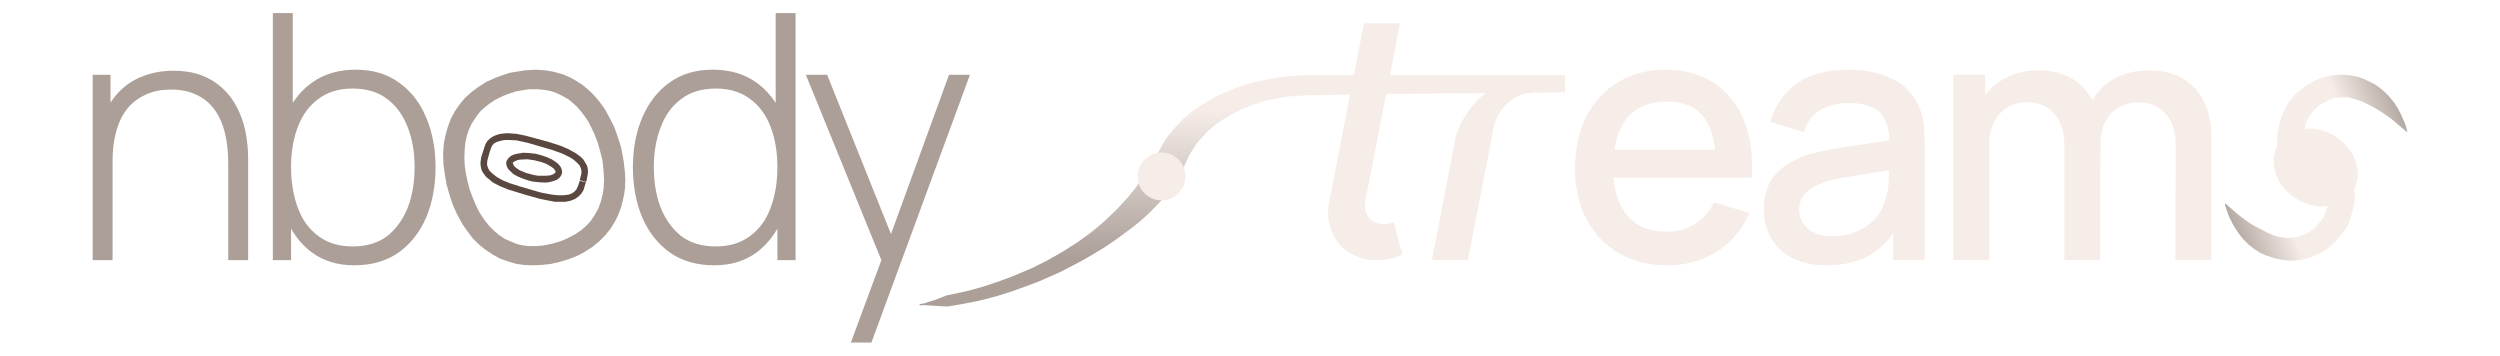
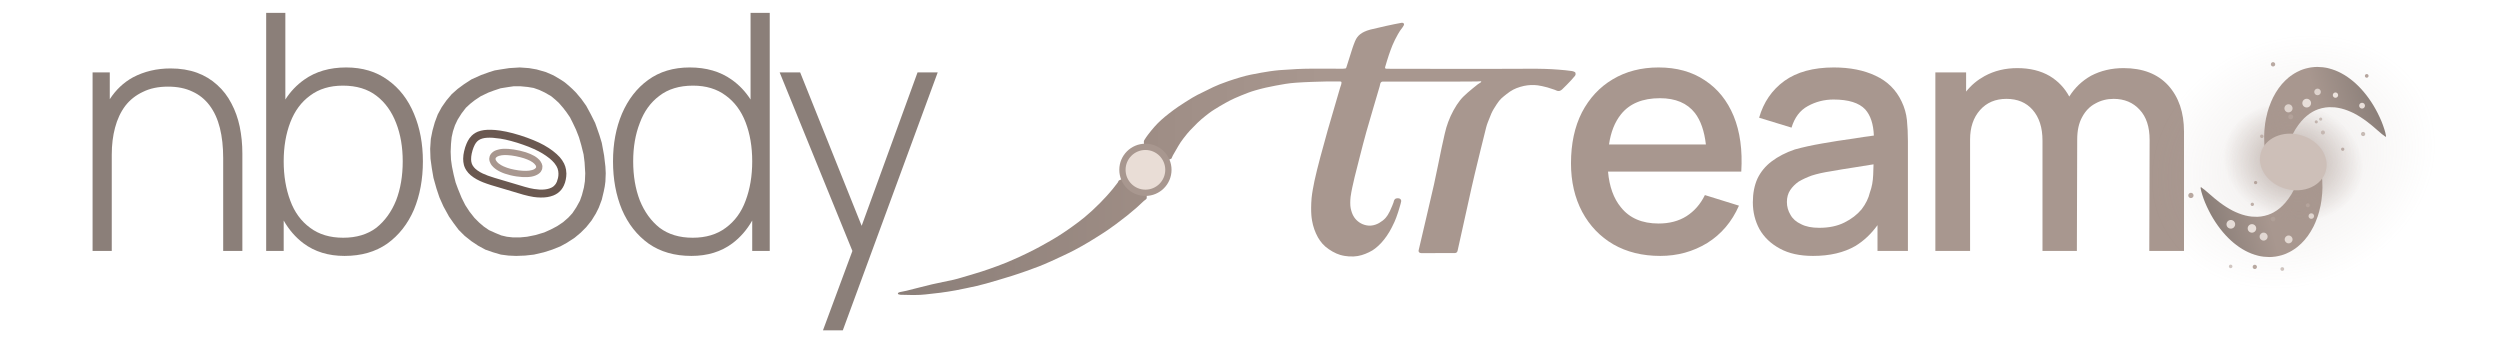
- <svg xmlns="http://www.w3.org/2000/svg" viewBox="0 0 7284 1037" width="728.4" height="103.7" role="img" aria-label="nbody_streams">
+ <svg xmlns="http://www.w3.org/2000/svg" viewBox="-10 -1 7561 1042" width="756.1" height="104.2" role="img" aria-label="nbody_streams">
  <defs>
-     <linearGradient id="ndg" gradientUnits="userSpaceOnUse" x1="200" y1="753" x2="200" y2="321">
-       <stop offset="0" stop-color="#ab9f98" />
-       <stop offset="0.5" stop-color="#d0c6c0" />
-       <stop offset="1" stop-color="#f6ede8" />
+     <linearGradient id="gs" gradientUnits="userSpaceOnUse" x1="2706" y1="0" x2="3990" y2="0">
+       <stop offset="0" stop-color="#8b7f79" />
+       <stop offset="0.55" stop-color="#9d8c84" />
+       <stop offset="1" stop-color="#a8978f" />
    </linearGradient>
-     <linearGradient id="ndgal" gradientUnits="userSpaceOnUse" x1="6483" y1="594" x2="7013" y2="383">
-       <stop offset="0" stop-color="#b6aba4" />
-       <stop offset="0.27" stop-color="#f6ede8" />
-       <stop offset="0.728" stop-color="#f6ede8" />
-       <stop offset="1" stop-color="#b6aba4" />
+     <linearGradient id="gg" gradientUnits="userSpaceOnUse" x1="6646" y1="566" x2="7206" y2="412">
+       <stop offset="0" stop-color="#8b7f79" />
+       <stop offset="0.3" stop-color="#a8978f" />
+       <stop offset="0.7" stop-color="#a8978f" />
+       <stop offset="1" stop-color="#8b7f79" />
    </linearGradient>
+     <radialGradient id="gd">
+       <stop offset="0" stop-color="#a8978f" stop-opacity="0.2" />
+       <stop offset="0.55" stop-color="#a8978f" stop-opacity="0.080" />
+       <stop offset="1" stop-color="#a8978f" stop-opacity="0" />
+     </radialGradient>
+     <radialGradient id="gh">
+       <stop offset="0" stop-color="#a8978f" stop-opacity="0.85" />
+       <stop offset="0.5" stop-color="#a8978f" stop-opacity="0.383" />
+       <stop offset="1" stop-color="#a8978f" stop-opacity="0" />
+     </radialGradient>
  </defs>
-   <path d="M 665,758 L 665,477 Q 665,426 655,386 Q 645,346 624,318 Q 603,290 572,276 Q 541,261 498,261 Q 454,261 422,277 Q 390,292 369,319 Q 348,347 338,385 Q 328,422 328,467 L 328,758 L 270,758 L 270,218 L 322,218 L 322,299 Q 350,256 392,233 Q 443,206 506,206 Q 550,206 586,219 Q 621,232 647,256 Q 673,279 690,312 Q 707,344 715,382 Q 723,421 723,463 L 723,758 Z" fill="#ab9f98" />
-   <path d="M 1032,773 Q 959,773 908,735 Q 872,708 848,666 L 848,758 L 795,758 L 795,38 L 853,38 L 853,300 Q 876,264 910,240 Q 962,203 1037,203 Q 1111,203 1163,241 Q 1215,278 1242,343 Q 1269,407 1269,487 Q 1269,568 1242,633 Q 1214,698 1161,736 Q 1108,773 1032,773 Z M 1028,718 Q 1088,718 1128,688 Q 1167,657 1188,605 Q 1208,553 1208,487 Q 1208,422 1188,371 Q 1168,319 1129,289 Q 1089,258 1027,258 Q 968,258 928,288 Q 888,317 868,369 Q 848,421 848,487 Q 848,553 868,606 Q 887,658 928,688 Q 968,718 1028,718 Z" fill="#ab9f98" />
-   <path d="M1803 408 1795 385 1790 371 1777 345 1763 319 1748 298 1732 279 1721 268 1710 258 1698 248 1686 240 1664 227 1641 217 1613 209 1590 205 1562 203 1530 205 1504 209 1486 212 1470 217 1445 226 1416 239 1393 254 1374 268 1356 284 1340 303 1326 323 1314 345 1305 369 1298 394 1293 419 1291 449 1292 479 1296 508 1301 537 1310 569 1319 596 1331 623 1348 654 1362 674 1377 694 1395 712 1415 728 1436 742 1458 754 1481 762 1505 769 1528 772 1551 773 1578 772 1605 769 1635 762 1660 754 1685 744 1705 733 1728 718 1746 703 1763 686 1779 666 1792 645 1801 627 1810 603 1816 578 1819 563 1821 548 1822 523 1821 503 1817 469 1810 431ZM1748 438 1755 466 1758 490 1760 523 1759 547 1756 566 1750 589 1744 606 1733 626 1721 644 1709 657 1693 671 1675 683 1656 693 1636 702 1609 710 1584 715 1563 717 1541 717 1523 715 1506 711 1489 704 1469 695 1453 684 1439 672 1425 658 1410 639 1397 619 1386 597 1375 570 1368 551 1362 527 1357 503 1354 482 1353 458 1354 434 1356 414 1360 396 1366 378 1374 361 1386 342 1399 325 1412 313 1426 302 1444 290 1467 279 1483 273 1504 266 1529 262 1543 260 1565 260 1586 262 1604 265 1621 271 1638 279 1657 290 1669 300 1680 310 1693 325 1703 338 1714 354 1723 372 1732 391 1741 414Z" fill="#ab9f98" fill-rule="evenodd" />
-   <path d="M1689 527 1684 542 1680 551 1674 558 1667 563 1657 567 1649 568 1641 569 1626 569 1608 567 1576 561 1514 543 1486 534 1466 526 1448 516 1434 505 1425 496 1422 489 1420 484 1419 478 1420 467 1427 442 1432 428 1435 423 1439 418 1449 413 1464 409 1472 408 1484 408 1505 409 1537 416 1609 437 1637 447 1660 458 1671 465 1680 473 1688 481 1692 489 1694 497 1694 505 1689 525 1708 530 1712 511 1713 502 1713 495 1712 489 1710 482 1703 470 1699 464 1692 457 1677 446 1655 434 1634 425 1597 413 1530 395 1505 390 1479 388 1466 389 1453 391 1442 395 1434 399 1427 404 1420 411 1415 419 1412 427 1402 458 1400 473 1400 479 1401 486 1403 495 1406 501 1410 507 1416 515 1427 524 1435 531 1448 538 1458 543 1480 552 1536 569 1572 579 1591 583 1617 588 1633 588 1647 588 1662 585 1675 580 1685 573 1694 564 1700 554 1707 531Z" fill="#5a4840" />
-   <path d="M1475 478 1477 486 1482 494 1488 500 1497 508 1510 515 1525 521 1540 526 1552 529 1571 531 1588 532 1599 531 1611 528 1622 524 1629 519 1634 513 1637 506 1637 505 1619 502 1637 505 1638 504 1637 495 1634 487 1627 478 1618 471 1607 464 1591 457 1576 452 1561 448 1543 446 1525 445 1512 447 1498 450 1489 454 1481 461 1476 469 1475 473ZM1617 496 1619 501 1617 504 1611 508 1603 511 1590 512 1579 512 1567 512 1556 510 1533 504 1514 496 1505 490 1499 485 1496 480 1494 475 1496 472 1502 469 1509 466 1517 465 1536 464 1557 467 1577 472 1593 478 1608 487 1613 491ZM1619 502Z" fill="#5a4840" fill-rule="evenodd" />
-   <path d="M 2081,773 Q 2005,773 1952,736 Q 1899,698 1871,633 Q 1844,568 1844,487 Q 1844,407 1871,343 Q 1899,278 1950,241 Q 2002,203 2076,203 Q 2151,203 2203,240 Q 2237,264 2260,300 L 2260,38 L 2318,38 L 2318,758 L 2265,758 L 2265,666 Q 2241,708 2205,735 Q 2154,773 2081,773 Z M 2085,718 Q 2145,718 2185,688 Q 2226,658 2245,606 Q 2265,553 2265,487 Q 2265,421 2245,369 Q 2225,317 2185,288 Q 2145,258 2086,258 Q 2024,258 1984,289 Q 1944,319 1925,371 Q 1905,422 1905,487 Q 1905,553 1925,605 Q 1946,657 1985,688 Q 2025,718 2085,718 Z" fill="#ab9f98" />
-   <path d="M 2479,998 L 2568,758 L 2348,218 L 2410,218 L 2596,682 L 2765,218 L 2826,218 L 2539,998 Z" fill="#ab9f98" />
-   <path d="M3873 587 3870 606 3870 629 3872 649 3878 670 3886 687 3896 703 3907 717 3923 731 3941 742 3961 750 3978 755 3992 757 4002 758 4021 758 4041 756 4064 750 4086 742 4061 647 4047 651 4040 653 4031 653 4018 652 4009 649 4004 647 3997 642 3992 638 3985 629 3982 623 3979 616 3977 603 3977 594 3978 586 4079 68 3974 68Z" fill="#f6ede8" />
-   <path d="M 4859,773 Q 4778,773 4717,738 Q 4657,703 4623,640 Q 4589,576 4589,493 Q 4589,404 4622,339 Q 4656,274 4715,239 Q 4775,203 4854,203 Q 4936,203 4994,242 Q 5052,280 5081,350 Q 5110,421 5104,518 L 4701,518 Q 4707,586 4740,626 Q 4779,675 4854,675 Q 4903,675 4938,653 Q 4974,630 4994,589 L 5097,621 Q 5065,694 5001,734 Q 4937,773 4859,773 Z M 4997,436 Q 4990,375 4964,341 Q 4929,296 4858,296 Q 4779,296 4740,345 Q 4712,380 4704,436 Z" fill="#f6ede8" />
-   <path d="M 5321,773 Q 5261,773 5221,751 Q 5180,729 5159,692 Q 5139,655 5139,611 Q 5139,570 5153,539 Q 5168,508 5196,487 Q 5225,465 5266,451 Q 5302,441 5348,433 Q 5393,425 5444,418 Q 5474,413 5505,409 Q 5503,357 5479,330 Q 5451,300 5383,300 Q 5341,300 5305,320 Q 5270,339 5256,385 L 5158,355 Q 5178,285 5234,244 Q 5291,203 5384,203 Q 5457,203 5510,228 Q 5564,253 5589,306 Q 5602,333 5605,362 Q 5608,392 5608,426 L 5608,758 L 5516,758 L 5516,680 Q 5487,720 5449,743 Q 5397,773 5321,773 Z M 5340,688 Q 5384,688 5416,672 Q 5448,656 5468,632 Q 5487,607 5493,581 Q 5502,557 5503,527 Q 5504,510 5504,496 Q 5474,501 5448,505 Q 5408,511 5375,517 Q 5342,522 5317,530 Q 5295,538 5278,548 Q 5262,559 5252,574 Q 5242,589 5242,610 Q 5242,631 5253,649 Q 5263,667 5285,677 Q 5306,688 5340,688 Z" fill="#f6ede8" />
-   <path d="M 6338,758 L 6339,422 Q 6339,363 6309,331 Q 6279,298 6230,298 Q 6200,298 6175,312 Q 6150,325 6135,353 Q 6120,380 6120,421 L 6119,758 L 6015,758 L 6015,424 Q 6015,365 5985,331 Q 5956,298 5906,298 Q 5856,298 5826,332 Q 5796,366 5796,421 L 5796,758 L 5691,758 L 5691,218 L 5784,218 L 5784,276 Q 5807,247 5840,229 Q 5884,205 5939,205 Q 5996,205 6037,229 Q 6075,252 6096,291 Q 6121,251 6162,228 Q 6206,205 6260,205 Q 6347,205 6395,257 Q 6443,310 6443,397 L 6443,758 Z" fill="#f6ede8" />
-   <path d="M2679 886 2680 890 2693 889 2739 892 2762 893 2767 892 2803 886 2839 879 2870 872 2910 861 2945 850 2984 836 3027 820 3052 809 3086 794 3127 773 3155 758 3188 739 3219 720 3250 699 3299 663 3325 642 3349 620 3383 585 3405 560 3420 540 3426 532 3443 501 3464 454 3478 431 3487 418 3497 406 3508 394 3519 382 3544 361 3561 350 3575 341 3589 333 3615 320 3651 305 3683 295 3700 291 3725 286 3755 281 3798 278 4023 274 4560 269 4560 219 3810 219 3787 220 3764 221 3735 224 3693 231 3651 240 3605 255 3560 273 3534 286 3517 296 3500 306 3484 317 3468 329 3445 349 3424 371 3404 395 3390 416 3364 464 3335 509 3312 543 3288 573 3253 611 3215 647 3195 664 3175 680 3139 706 3095 734 3053 758 3005 782 2948 806 2907 821 2865 835 2818 848 2757 861 2727 873 2701 881 2693 884Z" fill="url(#ndg)" />
-   <path d="M4172 758 4277 758 4345 408 4350 376 4356 356 4364 338 4374 321 4387 306 4398 296 4413 285 4423 280 4432 276 4449 272 4464 271 4474 219 4459 220 4443 221 4428 224 4416 227 4389 236 4373 243 4359 251 4348 257 4330 270 4314 283 4305 292 4293 305 4283 318 4273 331 4264 346 4256 360 4250 375 4244 391 4240 406Z" fill="#f6ede8" />
-   <path d="M6484 593 6482 594 6485 605 6494 630 6506 654 6521 678 6535 696 6552 713 6566 724 6586 737 6602 744 6626 752 6638 755 6650 757 6669 759 6688 759 6714 755 6732 750 6756 740 6778 727 6793 715 6802 707 6819 688 6834 667 6841 655 6846 642 6850 630 6856 608 6859 596 6860 582 6861 567 6860 560 6858 544 6855 536 6848 521 6839 507 6828 495 6817 486 6802 476 6724 428 6719 424 6714 418 6712 413 6711 406 6712 389 6718 363 6721 352 6726 343 6733 333 6743 320 6755 309 6769 300 6783 293 6794 288 6809 285 6821 284 6842 284 6858 288 6883 296 6911 310 6940 327 6964 344 6980 357 7012 384 7014 383 7008 362 6995 332 6987 317 6975 298 6960 280 6948 268 6935 257 6920 246 6904 238 6887 230 6870 224 6852 220 6833 218 6814 218 6795 219 6776 223 6757 229 6740 237 6718 250 6707 258 6698 266 6689 274 6676 289 6668 299 6661 310 6655 322 6649 334 6641 363 6636 388 6635 410 6636 425 6638 433 6643 448 6651 463 6662 476 6673 486 6684 494 6720 518 6768 547 6776 553 6781 559 6784 564 6785 571 6785 580 6783 592 6779 610 6775 621 6771 631 6765 640 6752 656 6740 668 6727 677 6713 684 6698 689 6682 692 6666 693 6650 692 6629 687 6613 681 6593 671 6568 658 6552 648 6531 633 6515 620Z" fill="url(#ndgal)" />
-   <path d="M6856.1 555.2A128.1 107.2 -148.3 1 0 6638.1 420.6A128.1 107.2 -148.3 1 0 6856.1 555.2Z" fill="#f6ede8" />
-   <path d="M3314.6 514.1A69.7 69.7 0 1 0 3454 514.1A69.7 69.7 0 1 0 3314.6 514.1Z" fill="#f6ede8" />
+   <path d="M 665,758 L 665,477 Q 665,426 655,386 Q 645,346 624,318 Q 603,290 572,276 Q 541,261 498,261 Q 454,261 422,277 Q 390,292 369,319 Q 348,347 338,385 Q 328,422 328,467 L 328,758 L 270,758 L 270,218 L 322,218 L 322,299 Q 350,256 392,233 Q 443,206 506,206 Q 550,206 586,219 Q 621,232 647,256 Q 673,279 690,312 Q 707,344 715,382 Q 723,421 723,463 L 723,758 Z" fill="#8b7f79" />
+   <path d="M 1032,773 Q 959,773 908,735 Q 872,708 848,666 L 848,758 L 795,758 L 795,38 L 853,38 L 853,300 Q 876,264 910,240 Q 962,203 1037,203 Q 1111,203 1163,241 Q 1215,278 1242,343 Q 1269,407 1269,487 Q 1269,568 1242,633 Q 1214,698 1161,736 Q 1108,773 1032,773 Z M 1028,718 Q 1088,718 1128,688 Q 1167,657 1188,605 Q 1208,553 1208,487 Q 1208,422 1188,371 Q 1168,319 1129,289 Q 1089,258 1027,258 Q 968,258 928,288 Q 888,317 868,369 Q 848,421 848,487 Q 848,553 868,606 Q 887,658 928,688 Q 968,718 1028,718 Z" fill="#8b7f79" />
+   <path d="M1803 408 1795 385 1790 371 1777 345 1763 319 1748 298 1732 279 1721 268 1710 258 1698 248 1686 240 1664 227 1641 217 1613 209 1590 205 1562 203 1530 205 1504 209 1486 212 1470 217 1445 226 1416 239 1393 254 1374 268 1356 284 1340 303 1326 323 1314 345 1305 369 1298 394 1293 419 1291 449 1292 479 1296 508 1301 537 1310 569 1319 596 1331 623 1348 654 1362 674 1377 694 1395 712 1415 728 1436 742 1458 754 1481 762 1505 769 1528 772 1551 773 1578 772 1605 769 1635 762 1660 754 1685 744 1705 733 1728 718 1746 703 1763 686 1779 666 1792 645 1801 627 1810 603 1816 578 1819 563 1821 548 1822 523 1821 503 1817 469 1810 431ZM1748 438 1755 466 1758 490 1760 523 1759 547 1756 566 1750 589 1744 606 1733 626 1721 644 1709 657 1693 671 1675 683 1656 693 1636 702 1609 710 1584 715 1563 717 1541 717 1523 715 1506 711 1489 704 1469 695 1453 684 1439 672 1425 658 1410 639 1397 619 1386 597 1375 570 1368 551 1362 527 1357 503 1354 482 1353 458 1354 434 1356 414 1360 396 1366 378 1374 361 1386 342 1399 325 1412 313 1426 302 1444 290 1467 279 1483 273 1504 266 1529 262 1543 260 1565 260 1586 262 1604 265 1621 271 1638 279 1657 290 1669 300 1680 310 1693 325 1703 338 1714 354 1723 372 1732 391 1741 414Z" fill="#8b7f79" fill-rule="evenodd" />
+   <path d="M1390.8 479C1390.8 482.2 1390.9 485.4 1391.3 488.5C1391.7 491.8 1392.2 495 1393.1 498.2C1394 501.5 1395.3 504.6 1396.7 507.7C1397.7 510 1399 512.1 1400.4 514.2C1402.2 516.9 1404.2 519.5 1406.4 522C1408.5 524.4 1410.8 526.6 1413.2 528.7C1416.1 531.2 1419.2 533.5 1422.3 535.6C1425.4 537.7 1428.6 539.6 1431.8 541.4C1435 543.2 1438.2 544.8 1441.5 546.3C1444.7 547.8 1448 549.3 1451.3 550.5C1459.1 553.4 1466.9 556.3 1474.8 558.7C1507.4 568.7 1540.2 578.4 1573 587.9C1578.3 589.5 1583.8 590.7 1589.2 591.9C1594 593 1598.9 593.9 1603.8 594.7C1607.3 595.3 1610.9 595.6 1614.5 595.9C1618.1 596.2 1621.7 596.4 1625.3 596.4C1629 596.4 1632.7 596.3 1636.4 596.1C1639.4 595.9 1642.4 595.6 1645.3 595.1C1648.3 594.6 1651.3 594 1654.3 593.2C1657.3 592.4 1660.4 591.4 1663.3 590.3C1665.6 589.4 1667.8 588.4 1670 587.2C1672.2 586 1674.4 584.8 1676.4 583.3C1678.5 581.8 1680.4 580.1 1682.3 578.4C1684.1 576.7 1685.9 574.9 1687.5 572.9C1689.1 570.9 1690.5 568.8 1691.8 566.7C1693.1 564.6 1694.3 562.4 1695.3 560.2C1696.6 557.3 1697.8 554.3 1698.8 551.3C1699.8 548.4 1700.5 545.3 1701.1 542.3C1701.7 539.3 1702.2 536.3 1702.5 533.2C1702.8 530.1 1703.1 527 1703 523.9C1702.9 519.9 1702.5 515.9 1701.9 512C1701.4 508.8 1700.6 505.7 1699.6 502.6C1698.6 499.5 1697.4 496.5 1696 493.6C1694.2 490.1 1692.2 486.7 1690 483.4C1687.9 480.3 1685.5 477.2 1683 474.4C1680.1 471.1 1676.9 468 1673.6 465C1669.9 461.6 1666 458.4 1662 455.4C1658 452.4 1654 449.5 1649.8 446.8C1645.1 443.7 1640.3 440.8 1635.4 438.1C1630.5 435.4 1625.5 432.8 1620.5 430.4C1614.9 427.7 1609.2 425.3 1603.4 422.9C1597.1 420.3 1590.7 417.8 1584.3 415.5C1577.3 413 1570.2 410.5 1563 408.3C1555.8 406 1548.6 403.9 1541.3 402C1534.6 400.2 1527.9 398.6 1521.2 397.2C1515.1 395.9 1508.9 394.8 1502.7 393.9C1497.9 393.2 1493 392.6 1488.1 392.2C1483.9 391.8 1479.6 391.6 1475.4 391.5C1471.8 391.4 1468.2 391.3 1464.6 391.5C1460.9 391.7 1457.2 392 1453.5 392.5C1450.4 392.9 1447.3 393.5 1444.3 394.3C1441.2 395.1 1438.1 396 1435.1 397.2C1432.8 398.1 1430.6 399.3 1428.4 400.5C1426.2 401.8 1424 403.2 1422 404.7C1420 406.2 1418 407.9 1416.2 409.7C1413.9 412.1 1411.7 414.6 1409.8 417.3C1407.9 419.9 1406.3 422.6 1404.8 425.4C1403.3 428.1 1402.1 430.9 1400.9 433.7C1399.5 437.1 1398.1 440.6 1397 444.1C1395.7 448.2 1394.6 452.5 1393.6 456.7C1392.8 460.3 1392.1 463.9 1391.6 467.6C1391.1 471.4 1390.9 475.2 1390.8 479Z M1414.8 481C1414.8 483.1 1415 485.2 1415.3 487.3C1415.6 489.3 1416.1 491.3 1416.7 493.2C1417.3 495.1 1418 496.9 1419 498.6C1420.2 500.8 1421.7 502.8 1423.3 504.8C1424.6 506.5 1426.1 508 1427.7 509.4C1429.8 511.3 1432 513.1 1434.3 514.7C1436.7 516.4 1439.2 518 1441.8 519.5C1444.4 521 1447.1 522.4 1449.9 523.7C1455 526 1460.2 528.3 1465.5 530.2C1472.2 532.7 1478.9 534.8 1485.7 536.9C1516.3 546.2 1546.9 555.2 1577.6 564.2C1582.5 565.6 1587.5 567 1592.5 568.1C1596.8 569.1 1601.1 570 1605.5 570.6C1611 571.4 1616.5 572 1622 572.4C1625 572.6 1628 572.5 1631 572.4C1633.4 572.3 1635.7 572.2 1638.1 571.9C1640.4 571.6 1642.7 571.3 1644.9 570.8C1647.1 570.3 1649.3 569.8 1651.4 569.1C1653.4 568.4 1655.4 567.6 1657.3 566.7C1658.7 566.1 1660 565.3 1661.3 564.5C1662.5 563.7 1663.7 562.9 1664.8 561.9C1666.2 560.6 1667.6 559.2 1668.8 557.7C1669.8 556.6 1670.6 555.4 1671.4 554.1C1672.4 552.3 1673.5 550.5 1674.2 548.6C1675.6 545 1676.7 541.3 1677.6 537.5C1678.2 535.3 1678.5 533.1 1678.7 530.8C1678.9 528.6 1679.1 526.3 1679 524.1C1678.9 521.4 1678.8 518.7 1678.3 516.1C1677.9 513.5 1677.2 511 1676.3 508.5C1675.4 506 1674.2 503.6 1672.9 501.3C1671.2 498.4 1669.3 495.6 1667.2 493C1665 490.2 1662.6 487.7 1660.1 485.2C1657.5 482.6 1654.7 480.2 1651.9 477.9C1648.5 475.2 1645 472.6 1641.4 470.1C1637.8 467.6 1634.1 465.2 1630.3 462.9C1626.5 460.6 1622.6 458.4 1618.7 456.4C1614.2 454 1609.6 451.8 1604.9 449.7C1599.6 447.3 1594.3 445 1588.9 442.9C1583.4 440.7 1577.9 438.7 1572.4 436.8C1566.3 434.6 1560.1 432.5 1553.9 430.6C1547.7 428.7 1541.4 426.9 1535.1 425.2C1529.5 423.7 1523.9 422.3 1518.2 421.1C1513.2 420 1508.2 419 1503.1 418.3C1495.6 417.2 1488 416.4 1480.4 415.7C1477.3 415.4 1474.2 415.4 1471.1 415.4C1468.1 415.4 1465 415.5 1462 415.7C1459.7 415.9 1457.4 416.1 1455.1 416.5C1452.9 416.9 1450.7 417.4 1448.6 418C1446.6 418.6 1444.7 419.2 1442.8 420.1C1441 420.9 1439.3 421.9 1437.7 423C1436.1 424.1 1434.6 425.3 1433.2 426.7C1431.8 428.1 1430.5 429.7 1429.3 431.3C1428 433 1426.9 434.9 1425.9 436.8C1424.6 439.4 1423.4 442 1422.3 444.7C1421.2 447.5 1420.2 450.3 1419.3 453.2C1418.3 456.7 1417.4 460.2 1416.6 463.7C1416 466.6 1415.5 469.5 1415.2 472.5C1414.9 475.3 1414.8 478.2 1414.8 481Z" fill="#6a5850" fill-rule="evenodd" />
+   <path d="M1469.7 478.3C1469.6 479.4 1469.7 480.4 1469.8 481.5C1470.1 483.5 1470.3 485.6 1471 487.5C1471.9 490.1 1473.1 492.7 1474.4 495.1C1475.2 496.6 1476.3 498.1 1477.4 499.4C1479 501.3 1480.6 503.2 1482.4 504.8C1485.3 507.4 1488.3 509.9 1491.5 512C1495.2 514.5 1499.2 516.7 1503.2 518.6C1507.7 520.8 1512.4 522.7 1517.2 524.3C1522.6 526.1 1528.1 527.7 1533.6 529C1539.7 530.5 1545.9 531.7 1552.1 532.6C1557.7 533.5 1563.3 534 1568.9 534.4C1573.9 534.7 1578.9 534.8 1583.9 534.6C1588.4 534.4 1592.8 534.1 1597.2 533.3C1601 532.6 1604.8 531.6 1608.5 530.2C1611.7 529 1614.7 527.4 1617.6 525.7C1619.2 524.8 1620.6 523.6 1622 522.3C1623.5 520.9 1624.9 519.5 1626 517.8C1627.2 516 1628.1 514.1 1629 512.1C1629.4 511.1 1629.7 510 1629.9 508.9C1630.2 506.7 1630.5 504.5 1630.5 502.3C1630.5 501.2 1630.4 500.1 1630.1 499.1C1629.6 497.2 1629.1 495.2 1628.3 493.4C1627.2 490.9 1625.7 488.5 1624.2 486.2C1623.3 484.8 1622.2 483.5 1621 482.3C1619.3 480.5 1617.5 478.8 1615.6 477.3C1612.6 474.9 1609.5 472.6 1606.2 470.7C1602.4 468.5 1598.4 466.6 1594.3 464.8C1589.7 462.8 1585.1 461 1580.3 459.5C1574.3 457.6 1568.2 456 1562.1 454.6C1556 453.2 1549.8 452 1543.6 451.1C1538 450.2 1532.4 449.6 1526.8 449.2C1522.5 448.9 1518.1 448.8 1513.8 449C1510.1 449.1 1506.3 449.4 1502.6 450.1C1498.7 450.8 1495 452 1491.2 453.1C1489.6 453.6 1488 454.3 1486.5 455C1484.9 455.8 1483.3 456.6 1481.9 457.7C1479.6 459.5 1477.4 461.4 1475.5 463.6C1474.1 465.2 1473.1 467.1 1472.1 468.9C1471.6 469.8 1471.2 470.9 1470.9 471.9C1470.4 474 1469.9 476.1 1469.7 478.3Z M1488.7 479.2C1488.7 480.1 1488.9 481.1 1489.1 482C1489.3 482.7 1489.6 483.5 1490 484.1C1491 485.7 1492 487.4 1493.3 488.8C1494.7 490.4 1496.2 491.9 1497.9 493.2C1500.2 495 1502.5 496.6 1505 498.1C1507.6 499.6 1510.3 501 1513 502.2C1516.4 503.7 1519.9 505.1 1523.4 506.3C1527 507.5 1530.6 508.6 1534.3 509.6C1538 510.6 1541.7 511.4 1545.5 512.1C1549.9 512.9 1554.3 513.7 1558.7 514.3C1562.5 514.8 1566.3 515.2 1570.1 515.4C1573.8 515.6 1577.6 515.8 1581.3 515.7C1584.3 515.7 1587.4 515.5 1590.4 515.1C1593.2 514.7 1596.1 514.2 1598.8 513.4C1601.3 512.7 1603.8 511.9 1606 510.6C1607.7 509.7 1609 508.2 1610.4 506.9C1610.8 506.5 1611 506 1611.2 505.5C1611.4 504.8 1611.6 504.1 1611.5 503.4C1611.4 502.5 1611.1 501.6 1610.8 500.7C1610.5 499.9 1610.1 499.2 1609.6 498.5C1608.5 497 1607.3 495.4 1605.9 494.1C1604.4 492.6 1602.7 491.2 1600.9 489.9C1598.5 488.2 1596 486.7 1593.4 485.3C1590.7 483.9 1587.9 482.6 1585.1 481.5C1581.6 480.1 1578.1 478.8 1574.5 477.6C1570.9 476.4 1567.2 475.4 1563.5 474.5C1559.1 473.4 1554.7 472.4 1550.3 471.5C1545.9 470.6 1541.5 469.9 1537 469.3C1533.2 468.8 1529.4 468.5 1525.6 468.2C1522.5 468 1519.5 467.8 1516.4 467.9C1513.4 468 1510.4 468.2 1507.4 468.6C1504.6 469 1501.9 469.6 1499.2 470.4C1497.3 471 1495.5 471.7 1493.8 472.7C1492.5 473.5 1491.3 474.5 1490.2 475.6C1489.8 476 1489.5 476.5 1489.3 477C1489 477.7 1488.7 478.4 1488.7 479.2Z" fill="#a8978f" fill-rule="evenodd" />
+   <path d="M 2081,773 Q 2005,773 1952,736 Q 1899,698 1871,633 Q 1844,568 1844,487 Q 1844,407 1871,343 Q 1899,278 1950,241 Q 2002,203 2076,203 Q 2151,203 2203,240 Q 2237,264 2260,300 L 2260,38 L 2318,38 L 2318,758 L 2265,758 L 2265,666 Q 2241,708 2205,735 Q 2154,773 2081,773 Z M 2085,718 Q 2145,718 2185,688 Q 2226,658 2245,606 Q 2265,553 2265,487 Q 2265,421 2245,369 Q 2225,317 2185,288 Q 2145,258 2086,258 Q 2024,258 1984,289 Q 1944,319 1925,371 Q 1905,422 1905,487 Q 1905,553 1925,605 Q 1946,657 1985,688 Q 2025,718 2085,718 Z" fill="#8b7f79" />
+   <path d="M 2479,998 L 2568,758 L 2348,218 L 2410,218 L 2596,682 L 2765,218 L 2826,218 L 2539,998 Z" fill="#8b7f79" />
+   <path d="M2705.6 887.1C2705.7 887.5 2705.7 887.9 2706 888.1C2706.6 888.7 2707.4 889.3 2708.2 889.5C2710.1 890.1 2712 890.4 2714 890.5C2727 891 2740 891.2 2753 891.3C2759.5 891.3 2766 891.1 2772.5 890.8C2778 890.5 2783.4 890.1 2788.9 889.5C2803.8 887.9 2818.7 886.2 2833.6 884.4C2841.5 883.4 2849.4 882.2 2857.3 881C2865.2 879.8 2873.1 878.5 2880.9 877C2901.9 872.8 2922.8 868.6 2943.7 863.9C2953.4 861.7 2963 859.2 2972.6 856.5C2998.5 849.1 3024.3 841.5 3050 833.5C3064.8 828.9 3079.4 823.8 3094 818.7C3106.7 814.3 3119.3 809.7 3131.8 804.8C3143.8 800.1 3155.7 794.9 3167.5 789.7C3179.7 784.3 3191.8 778.6 3203.9 772.9C3216 767.1 3228.2 761.5 3240 755.2C3254.5 747.5 3268.7 739.5 3282.8 731.1C3296.9 722.7 3310.7 713.8 3324.6 705C3330.1 701.5 3335.5 698 3340.8 694.3C3348.9 688.7 3357 682.9 3365 677C3376.2 668.7 3387.4 660.2 3398.3 651.5C3408 643.7 3417.6 635.7 3427 627.5C3434.8 620.6 3442.1 613.2 3449.9 606.3C3451.4 605 3453.3 604.2 3454.7 602.8C3456.1 601.4 3458.1 600 3458.2 598C3458.7 581.4 3456.5 548.1 3456.5 548.1C3456.5 548.1 3452.9 548.2 3451.1 548C3449.1 547.8 3447.1 547.5 3445.1 547C3443.2 546.5 3441.3 545.8 3439.5 545C3437.9 544.3 3436.3 543.4 3434.8 542.4C3433.1 541.3 3431.5 540.1 3430 538.7C3428.6 537.5 3427.4 536.1 3426.3 534.6C3425.2 533.2 3424.2 531.7 3423.3 530.1C3422.3 528.4 3420.8 524.8 3420.8 524.8C3420.8 524.8 3421.1 525.5 3421.1 525.5C3421.1 525.5 3389.6 537 3374.6 544.5C3372.4 545.6 3372.2 548.9 3370.7 550.9C3365.7 557.7 3360.6 564.3 3355.2 570.8C3348.9 578.5 3342.3 585.9 3335.6 593.3C3329.6 599.9 3323.4 606.4 3317.1 612.8C3309.4 620.5 3301.6 628.1 3293.6 635.5C3285.9 642.6 3278.1 649.4 3270.1 656.1C3264 661.2 3257.8 666.1 3251.4 670.8C3240.6 678.8 3229.8 686.8 3218.7 694.4C3207.7 702 3196.5 709.4 3185.1 716.4C3173.7 723.5 3161.9 730 3150.2 736.6C3139.3 742.7 3128.4 748.8 3117.3 754.4C3101.8 762.3 3086.1 769.9 3070.3 777.2C3058.6 782.6 3046.7 787.8 3034.8 792.7C3025.1 796.7 3015.3 800.4 3005.5 804C2990.1 809.6 2974.6 815.2 2959 820.2C2939.1 826.6 2918.9 832.4 2898.8 838.3C2890.7 840.7 2882.6 843.1 2874.3 845C2852.4 850 2830.3 853.9 2808.5 859C2782.8 865 2757.4 872.1 2731.7 878.3C2724.9 879.9 2718 880.9 2711.2 882.5C2709.8 882.8 2708.4 883.3 2707.2 884.1C2706.5 884.5 2705.6 886 2705.6 886C2705.6 886 2705.5 886.7 2705.6 887.1Z" fill="url(#gs)" />
+   <path d="M3449.5 426.5C3449.5 443.4 3451.9 477.2 3451.9 477.2C3451.9 477.2 3455.5 477 3457.3 477.2C3459.3 477.4 3461.3 477.7 3463.2 478.2C3465 478.6 3466.7 479.3 3468.4 480C3470.1 480.7 3471.7 481.6 3473.2 482.6C3474.7 483.6 3476.2 484.6 3477.5 485.8C3478.9 487 3480.1 488.3 3481.3 489.7C3482.5 491.1 3483.6 492.5 3484.5 494C3485.5 495.7 3487.1 499.2 3487.1 499.2C3487.1 499.2 3487 498.8 3487 498.8C3487 498.8 3532.9 478.6 3532.9 478.6C3532.9 478.6 3535.5 472.2 3537.2 469.1C3542.4 459.5 3548 450.1 3553.6 440.7C3555.9 436.8 3558.2 433 3560.7 429.3C3563.5 425.2 3566.4 421.2 3569.4 417.3C3573 412.6 3576.7 407.9 3580.5 403.3C3583.4 399.8 3586.3 396.5 3589.4 393.2C3596.6 385.6 3603.9 378.1 3611.4 370.8C3615.3 367 3619.3 363.2 3623.5 359.7C3631.1 353.4 3638.7 347.1 3646.6 341.2C3652.1 337 3657.9 333.2 3663.8 329.5C3674.4 322.9 3685 316.5 3695.9 310.5C3705 305.4 3714.3 300.6 3723.8 296.3C3737.4 290.2 3751.3 284.6 3765.3 279.3C3772.3 276.6 3779.4 274.4 3786.6 272.3C3797.2 269.3 3807.8 266.3 3818.5 264C3838 259.8 3857.5 256 3877.2 252.8C3887.6 251.1 3898 250 3908.5 249.2C3925.4 247.9 3942.4 247.3 3959.4 246.6C3974.9 246 3990.4 245.5 4005.9 245.3C4018.4 245.1 4030.8 245.2 4043.3 245.4C4044.2 245.4 4045 245.7 4045.8 246C4046.2 246.1 4046.5 246.4 4046.7 246.7C4047.1 247.4 4047.4 248.3 4047.3 249.1C4047.2 251.1 4046.7 253 4046.2 254.9C4045.3 258.2 4043.9 261.5 4042.9 264.8C4030.3 307.4 4017.8 349.9 4005.6 392.6C3997.9 419.5 3990.7 446.4 3983.4 473.4C3979.9 486.4 3976.5 499.5 3973.3 512.6C3970.6 523.7 3967.9 534.8 3965.5 546C3963.6 554.8 3961.9 563.6 3960.4 572.5C3959 580.9 3957.6 589.2 3956.8 597.7C3955.9 607.6 3955.5 617.6 3955.4 627.6C3955.3 635.1 3955.6 642.5 3956.1 650C3956.5 655.5 3957.3 660.9 3958.2 666.3C3958.9 670.7 3959.9 675.1 3961 679.4C3962.1 683.8 3963.4 688.1 3964.9 692.3C3966.4 696.5 3968.1 700.7 3969.9 704.8C3971.7 708.9 3973.7 712.9 3975.9 716.8C3977.8 720.2 3980 723.6 3982.3 726.8C3984.6 730 3987 733.2 3989.7 736.2C3992.4 739.2 3995.2 742 3998.2 744.6C4001.6 747.5 4005.1 750.2 4008.8 752.7C4012.5 755.2 4016.2 757.6 4020.1 759.8C4024 762 4028 764 4032.1 765.8C4035.7 767.4 4039.4 768.8 4043.2 769.9C4047.5 771.2 4051.9 772.1 4056.3 772.9C4060.7 773.7 4065.2 774.2 4069.7 774.5C4074.7 774.8 4079.6 774.8 4084.6 774.6C4088.6 774.4 4092.6 774 4096.5 773.3C4100.4 772.6 4104.3 771.7 4108.1 770.6C4111.9 769.5 4115.7 768.2 4119.4 766.7C4123.1 765.3 4126.7 763.6 4130.3 761.9C4133.8 760.2 4137.3 758.3 4140.7 756.3C4143.6 754.5 4146.3 752.6 4149 750.5C4152.1 748.1 4155 745.6 4157.9 743C4161.2 740 4164.4 736.9 4167.4 733.6C4170.4 730.4 4173.3 727 4176 723.5C4179 719.7 4181.9 715.8 4184.6 711.8C4187.4 707.7 4190.1 703.5 4192.6 699.2C4195.1 694.9 4197.4 690.5 4199.7 686.1C4202.4 680.8 4205 675.4 4207.5 670C4209.4 665.9 4211 661.7 4212.6 657.5C4214.7 651.9 4216.7 646.3 4218.5 640.6C4220.4 634.9 4222.1 629.2 4223.7 623.4C4225.2 618.2 4226.9 613 4227.8 607.6C4228 606.2 4227.5 604.7 4227 603.4C4226.7 602.5 4226 601.8 4225.3 601.1C4224.6 600.4 4223.9 599.8 4223 599.5C4221.6 599 4220.2 598.7 4218.7 598.6C4217.2 598.5 4215.8 598.6 4214.3 598.8C4213.3 598.9 4212.4 599.2 4211.5 599.6C4210.6 600 4209.7 600.4 4209 601.1C4208 602.1 4207.1 603.3 4206.5 604.6C4205.5 606.9 4205.2 609.4 4204.4 611.8C4203.3 615.1 4201.9 618.3 4200.6 621.5C4198.3 627 4196 632.5 4193.4 637.9C4191.4 641.9 4189.3 645.8 4186.9 649.6C4185 652.5 4183 655.3 4180.7 657.9C4178.1 660.8 4175.2 663.6 4172.1 666C4168.6 668.7 4164.9 671.2 4161.1 673.4C4157.7 675.3 4154 677 4150.3 678.3C4146.6 679.6 4142.8 680.5 4138.9 681C4135.5 681.5 4132 681.6 4128.6 681.3C4124.7 681 4120.8 680.2 4117.1 679.1C4113.3 678 4109.6 676.5 4106.1 674.6C4102.7 672.8 4099.4 670.5 4096.4 668C4093.7 665.8 4091.3 663.3 4089.1 660.7C4086.9 658.1 4085 655.3 4083.3 652.3C4081.4 648.9 4079.8 645.3 4078.5 641.6C4077 637.4 4076 633 4075 628.7C4074.5 626.3 4074.2 623.8 4074 621.3C4073.8 618.3 4073.6 615.3 4073.7 612.3C4073.9 606.4 4073.9 600.4 4074.7 594.5C4075.9 585.1 4077.8 575.8 4079.7 566.5C4081.9 555.7 4084.4 545.1 4087 534.4C4091.9 514.5 4097 494.6 4102.1 474.8C4108.7 449.2 4115.1 423.5 4122.3 398.1C4135.3 352.1 4149.3 306.3 4162.6 260.4C4163.4 257.5 4163.8 254.5 4164.6 251.6C4164.9 250.7 4165.2 249.7 4165.8 249C4166.7 247.9 4167.8 246.9 4169.1 246.3C4170.4 245.7 4172 245.7 4173.4 245.7C4250.4 245.5 4327.4 245.8 4404.4 245.7C4421.8 245.7 4439.3 245.6 4456.7 245.4C4460.6 245.3 4464.6 244.7 4468.5 244.8C4469.1 244.8 4470 245.9 4470 245.9C4470 245.9 4469.7 247.2 4469.2 247.6C4466.1 250 4462.4 251.7 4459.3 254.1C4448.8 262.3 4438.5 270.8 4428.4 279.5C4423.9 283.4 4419.5 287.4 4415.3 291.7C4411.8 295.2 4408.6 298.9 4405.5 302.8C4402.1 307.1 4398.9 311.5 4395.9 316.1C4392.4 321.5 4389.1 327.1 4386 332.7C4382.9 338.4 4380 344.1 4377.3 350C4374.6 355.9 4372.2 361.9 4369.9 368C4367.8 373.6 4365.9 379.3 4364.2 385C4362.4 391.2 4360.9 397.5 4359.4 403.8C4356.2 417.4 4353.2 431 4350.3 444.7C4342.3 482.3 4335.2 520.1 4326.8 557.6C4311.9 624.2 4295.5 690.5 4280.3 757C4280.1 757.9 4280.3 758.9 4280.6 759.8C4280.9 760.7 4281.5 761.4 4282.1 762.1C4282.8 762.8 4283.5 763.5 4284.4 763.8C4285.8 764.3 4287.2 764.6 4288.7 764.6C4322.7 764.8 4356.6 764.6 4390.6 764.3C4391.6 764.3 4392.6 764.1 4393.5 763.7C4394.3 763.4 4395.1 762.8 4395.8 762.2C4396.5 761.5 4397.1 760.7 4397.5 759.8C4397.9 758.9 4398.2 758 4398.4 757C4412.6 693.3 4426.6 629.4 4440.8 565.7C4444 551.6 4447.2 537.5 4450.6 523.5C4461.9 477 4473 430.5 4484.8 384.1C4486.1 378.8 4488 373.6 4489.9 368.5C4493.2 359.6 4496.7 350.8 4500.5 342.1C4502.5 337.6 4504.9 333.2 4507.4 328.9C4510.4 323.7 4513.7 318.7 4517 313.7C4519.2 310.4 4521.5 307.1 4524 304C4526.2 301.3 4528.5 298.7 4531 296.4C4535.7 292.1 4540.8 288.1 4545.8 284.1C4549.3 281.3 4552.9 278.6 4556.6 276.1C4559.9 273.9 4563.4 271.9 4566.9 270C4569.9 268.4 4573.1 267 4576.3 265.7C4580 264.2 4583.8 262.9 4587.6 261.8C4591.4 260.6 4595.3 259.6 4599.2 258.8C4602.6 258.1 4606 257.5 4609.5 257.1C4613 256.7 4616.4 256.3 4619.9 256.2C4623.4 256 4626.9 256 4630.4 256.2C4633.9 256.3 4637.4 256.6 4640.8 257.1C4645.2 257.7 4649.6 258.6 4654 259.5C4659.4 260.7 4664.7 261.9 4670 263.4C4677.2 265.5 4684.3 267.8 4691.3 270.3C4694.1 271.3 4696.7 272.8 4699.6 273.7C4701 274.1 4702.5 274.4 4704 274.3C4705.5 274.2 4707 274 4708.3 273.4C4710.5 272.4 4712.7 271.1 4714.5 269.4C4723.9 260.5 4732.8 251.2 4741.7 241.8C4745.8 237.5 4749.6 232.9 4753.4 228.3C4754 227.5 4754.5 226.6 4754.8 225.7C4755.1 224.8 4755.3 223.8 4755.3 222.9C4755.3 221.5 4755.1 220.1 4754.6 218.8C4754.2 218 4753.5 217.2 4752.7 216.8C4750.1 215.5 4747.3 214.3 4744.4 213.9C4730.8 211.9 4717 210.7 4703.3 209.6C4689.9 208.5 4676.4 207.8 4662.9 207.4C4648.1 206.9 4633.2 206.9 4618.4 206.9C4576.8 206.9 4535.3 207.3 4493.7 207.3C4399.2 207.3 4304.7 207.2 4210.2 207.1C4201.2 207.1 4192.2 207.1 4183.2 206.9C4182.3 206.9 4181.4 206.8 4180.6 206.4C4179.9 206.1 4179 204.8 4179 204.8C4179 204.8 4178.9 203 4179.1 202.2C4182.7 189.8 4186.4 177.4 4190.5 165.2C4193.8 155.3 4197.5 145.5 4201.4 135.8C4203.6 130.3 4206.2 124.9 4208.8 119.6C4211.7 113.8 4214.7 108.1 4217.9 102.5C4219.8 99 4221.9 95.6 4224.1 92.3C4226.6 88.6 4229.5 85.2 4232 81.5C4233.4 79.4 4234.8 77.3 4235.9 75.1C4236.3 74.3 4236.5 73.3 4236.4 72.4C4236.4 71.6 4236.1 70.7 4235.6 70C4235.1 69.3 4234.3 68.7 4233.4 68.4C4232.1 68 4230.6 67.7 4229.2 67.9C4213.5 70.7 4197.9 74 4182.3 77.4C4166.3 80.9 4150.3 84.6 4134.4 88.5C4131 89.3 4127.7 90.4 4124.4 91.6C4121.6 92.6 4118.9 93.7 4116.2 95C4113.9 96.1 4111.7 97.2 4109.6 98.5C4107.5 99.8 4105.4 101.2 4103.5 102.7C4101.6 104.2 4099.8 105.9 4098.1 107.7C4096.7 109.1 4095.5 110.7 4094.4 112.3C4093.3 113.9 4092.2 115.5 4091.3 117.2C4090.1 119.4 4089 121.6 4088.1 123.9C4085.3 130.8 4082.6 137.8 4080.3 144.9C4073.9 164.3 4068.2 183.9 4061.8 203.3C4061.5 204.1 4060.9 204.8 4060.3 205.5C4060 205.8 4059.6 206 4059.2 206.1C4056.8 206.5 4054.4 206.8 4052 206.8C4019.5 207 3987 206.5 3954.5 206.7C3940.5 206.8 3926.5 207.1 3912.5 207.8C3895.1 208.6 3877.6 209.7 3860.2 211.1C3850.2 211.9 3840.3 213.2 3830.4 214.6C3822 215.8 3813.6 217.2 3805.3 218.7C3794.5 220.6 3783.6 222.5 3772.9 224.8C3763.1 226.9 3753.4 229.3 3743.8 232.1C3730.9 235.8 3718.2 239.9 3705.5 244.2C3696.5 247.2 3687.7 250.5 3678.9 254C3672.4 256.6 3665.9 259.3 3659.6 262.3C3643.5 269.9 3627.5 277.8 3611.6 285.9C3606.3 288.6 3601.1 291.5 3596 294.6C3581.7 303.4 3567.4 312.3 3553.5 321.7C3543.7 328.4 3534.2 335.5 3524.8 342.8C3517 348.9 3509.2 355.2 3501.9 361.9C3494.9 368.3 3488.2 375 3481.9 382.1C3474.9 389.9 3468.5 398 3462.1 406.3C3458.4 411 3455.1 416 3451.9 421.1C3450.9 422.8 3449.5 424.5 3449.5 426.5Z" fill="url(#gs)" />
+   <circle cx="3454.2" cy="512.6" r="79.0" fill="#a8978f" />
+   <circle cx="3454.2" cy="512.6" r="60.0" fill="#e9ddd6" />
+   <path d="M5011.3 773 Q4930.3 773 4869.3 738 Q4809.3 703 4775.3 640 Q4741.3 576 4741.3 493 Q4741.3 404 4774.3 339 Q4808.3 274 4867.3 239 Q4927.3 203 5006.3 203 Q5088.3 203 5146.3 242 Q5204.3 280 5233.3 350 Q5262.3 421 5256.3 518 L4853.3 518 Q4859.3 586 4892.3 626 Q4931.3 675 5006.3 675 Q5055.3 675 5090.3 653 Q5126.3 630 5146.3 589 L5249.3 621 Q5217.3 694 5153.3 734 Q5089.3 773 5011.3 773 ZM5149.3 436 Q5142.3 375 5116.3 341 Q5081.3 296 5010.3 296 Q4931.3 296 4892.3 345 Q4864.3 380 4856.3 436 Z" fill="#a8978f" />
+   <path d="M5473.3 773 Q5413.3 773 5373.3 751 Q5332.3 729 5311.3 692 Q5291.3 655 5291.3 611 Q5291.3 570 5305.3 539 Q5320.3 508 5348.3 487 Q5377.3 465 5418.3 451 Q5454.3 441 5500.3 433 Q5545.3 425 5596.3 418 Q5626.3 413 5657.3 409 Q5655.3 357 5631.3 330 Q5603.3 300 5535.3 300 Q5493.3 300 5457.3 320 Q5422.3 339 5408.3 385 L5310.3 355 Q5330.3 285 5386.3 244 Q5443.3 203 5536.3 203 Q5609.3 203 5662.3 228 Q5716.3 253 5741.3 306 Q5754.3 333 5757.3 362 Q5760.3 392 5760.3 426 L5760.3 758 L5668.3 758 L5668.3 680 Q5639.3 720 5601.3 743 Q5549.3 773 5473.3 773 ZM5492.3 688 Q5536.3 688 5568.3 672 Q5600.3 656 5620.3 632 Q5639.3 607 5645.3 581 Q5654.3 557 5655.3 527 Q5656.3 510 5656.3 496 Q5626.3 501 5600.3 505 Q5560.3 511 5527.3 517 Q5494.3 522 5469.3 530 Q5447.3 538 5430.3 548 Q5414.3 559 5404.3 574 Q5394.3 589 5394.3 610 Q5394.3 631 5405.3 649 Q5415.3 667 5437.3 677 Q5458.3 688 5492.3 688 Z" fill="#a8978f" />
+   <path d="M6490.3 758 L6491.3 422 Q6491.3 363 6461.3 331 Q6431.3 298 6382.3 298 Q6352.3 298 6327.3 312 Q6302.3 325 6287.3 353 Q6272.3 380 6272.3 421 L6271.3 758 L6167.3 758 L6167.3 424 Q6167.3 365 6137.3 331 Q6108.3 298 6058.3 298 Q6008.3 298 5978.3 332 Q5948.3 366 5948.3 421 L5948.3 758 L5843.3 758 L5843.3 218 L5936.3 218 L5936.3 276 Q5959.3 247 5992.3 229 Q6036.3 205 6091.3 205 Q6148.3 205 6189.3 229 Q6227.3 252 6248.3 291 Q6273.3 251 6314.3 228 Q6358.3 205 6412.3 205 Q6499.3 205 6547.3 257 Q6595.3 310 6595.3 397 L6595.3 758 Z" fill="#a8978f" />
+   <ellipse cx="6925.8" cy="488.9" rx="443.8" ry="372.8" transform="rotate(-25 6925.8 488.9)" fill="url(#gd)" />
+   <path d="M7206.4 410.7C7206.5 411.6 7204.7 413 7204.7 413C7204.7 413 7203.4 411.6 7202.7 411C7199.8 408.8 7196.6 406.9 7193.8 404.5C7183.7 396.1 7174 387.2 7163.8 378.7C7158.7 374.5 7153.5 370.3 7148.1 366.3C7141.7 361.6 7135.2 357 7128.4 352.7C7122 348.6 7115.4 344.9 7108.7 341.4C7102.9 338.5 7096.9 335.9 7090.8 333.5C7087.6 332.1 7084.3 331 7081 330C7077.7 328.9 7074.4 328 7071.1 327.2C7067.9 326.4 7064.6 325.7 7061.3 325.1C7058.1 324.5 7054.8 324 7051.6 323.7C7045.9 323.3 7040.1 323.1 7034.4 323.1C7030.6 323.2 7026.9 323.6 7023.1 324.1C7019.5 324.6 7015.8 325.3 7012.2 326.2C7008.6 327 7005.1 328.1 7001.6 329.3C6998.7 330.3 6995.8 331.4 6993 332.7C6990.2 334 6987.5 335.3 6984.8 336.8C6981.6 338.6 6978.5 340.6 6975.4 342.7C6972.4 344.7 6969.4 347 6966.6 349.4C6963.8 351.7 6961 354.2 6958.4 356.8C6955.4 359.8 6952.4 363 6949.6 366.2C6946.5 369.9 6943.5 373.7 6940.6 377.7C6937.5 382 6934.5 386.5 6931.7 391C6929.3 395 6927 399.1 6924.9 403.3C6923.1 406.9 6921.4 410.6 6920 414.3C6918.7 417.5 6917.7 420.7 6916.9 424C6916.1 427 6915.5 430.1 6915.2 433.2C6914.9 436.2 6915.1 442.1 6915.1 442.1C6915.1 442.1 6914.5 440.5 6914 439.8C6911.1 435.8 6908.5 431.6 6904.9 428.2C6902.3 425.6 6895.8 422.3 6895.8 422.3C6895.8 422.3 6945.4 435 6969.9 442.7C6974.8 444.2 6979.7 446.5 6983.4 450C6988.5 454.8 6992.1 460.9 6995.5 466.9C6998.1 471.4 6999.8 476.4 7001.6 481.3C7003 485.3 7004.3 489.3 7005.3 493.4C7006.9 499.2 7008.2 505.1 7009.4 510.9C7010.5 516.6 7011.3 522.4 7012 528.1C7012.7 533.7 7013.2 539.4 7013.5 545.1C7013.9 552.4 7014 559.8 7014 567.2C7013.9 572.7 7013.7 578.1 7013.3 583.5C7012.7 590.6 7012 597.6 7011 604.7C7010.4 609.8 7009.5 614.9 7008.5 620C7007.1 626.6 7005.6 633.1 7003.8 639.6C7002.6 644.3 7001.2 649 6999.6 653.6C6997.5 659.5 6995.3 665.3 6992.9 671.1C6991.2 675.3 6989.3 679.4 6987.3 683.4C6984.7 688.5 6982 693.6 6979 698.5C6976.2 703.2 6973.2 707.8 6970 712.2C6966.9 716.5 6963.7 720.5 6960.3 724.5C6957.1 728.2 6953.7 731.8 6950.1 735.3C6946.8 738.6 6943.2 741.7 6939.6 744.7C6936.1 747.5 6932.5 750.3 6928.7 752.7C6924.3 755.7 6919.6 758.5 6914.9 761C6911.3 763 6907.5 764.7 6903.7 766.3C6899.1 768.1 6894.4 769.9 6889.6 771.2C6884 772.8 6878.3 773.9 6872.6 774.9C6868.9 775.6 6865.1 775.8 6861.4 776.1C6858.6 776.3 6855.8 776.5 6853 776.4C6847.4 776.2 6841.9 775.9 6836.4 775.4C6833.6 775.2 6830.9 774.7 6828.2 774.2C6824.6 773.5 6820.9 772.9 6817.4 771.8C6811.2 770.1 6804.9 768.2 6798.9 765.8C6792.8 763.5 6786.9 760.5 6781.1 757.6C6777.7 755.9 6774.4 754 6771.2 752C6767.9 750 6764.6 748 6761.5 745.7C6755.9 741.7 6750.4 737.7 6745.2 733.3C6739.8 728.8 6734.6 724.1 6729.7 719.2C6723.9 713.4 6718.3 707.4 6713 701.1C6707.6 694.7 6702.4 688.1 6697.5 681.2C6692.5 674.2 6687.8 667 6683.3 659.6C6678.8 652.1 6674.4 644.3 6670.5 636.4C6666.4 628.3 6662.6 620.1 6659.1 611.7C6656 604.1 6653.1 596.4 6650.7 588.6C6648.5 581.6 6646.4 574.4 6645.3 567.1C6645.2 566.2 6647 564.8 6647 564.8C6647 564.8 6648.3 566.2 6649 566.8C6651.9 569 6655.1 570.9 6657.9 573.3C6668 581.7 6677.7 590.6 6687.9 599.1C6693 603.3 6698.2 607.5 6703.6 611.5C6710 616.2 6716.5 620.8 6723.3 625.1C6729.7 629.2 6736.3 632.9 6743 636.4C6748.8 639.3 6754.8 641.9 6760.9 644.3C6764.1 645.7 6767.4 646.8 6770.7 647.8C6774 648.9 6777.3 649.8 6780.6 650.6C6783.8 651.4 6787.1 652.1 6790.4 652.7C6793.6 653.3 6796.8 653.8 6800.1 654.1C6805.8 654.5 6811.6 654.7 6817.3 654.7C6821.1 654.6 6824.8 654.2 6828.6 653.7C6832.2 653.2 6835.9 652.5 6839.5 651.6C6843.1 650.8 6846.6 649.7 6850.1 648.5C6853 647.5 6855.9 646.4 6858.7 645.1C6861.4 643.8 6864.2 642.5 6866.9 641C6870.1 639.2 6873.2 637.2 6876.3 635.1C6879.3 633.1 6882.2 630.8 6885.1 628.4C6887.9 626.1 6890.7 623.6 6893.3 621C6896.3 618 6899.3 614.8 6902.1 611.6C6905.2 607.9 6908.2 604.1 6911.1 600.1C6914.2 595.8 6917.2 591.3 6920 586.8C6922.4 582.8 6924.7 578.7 6926.8 574.5C6928.6 570.9 6930.3 567.2 6931.7 563.5C6933 560.3 6934 557.1 6934.8 553.8C6935.6 550.8 6936.2 547.7 6936.5 544.6C6936.8 541.6 6936.6 535.7 6936.6 535.7C6936.6 535.7 6937.2 537.3 6937.7 538C6940.6 542 6943.2 546.2 6946.8 549.6C6949.4 552.2 6955.9 555.5 6955.9 555.5C6955.9 555.5 6906.3 542.8 6881.8 535.1C6876.9 533.6 6872 531.3 6868.2 527.8C6863.2 523 6859.6 516.9 6856.2 510.9C6853.5 506.4 6851.9 501.4 6850.1 496.5C6848.7 492.5 6847.4 488.5 6846.3 484.4C6844.8 478.6 6843.4 472.7 6842.3 466.9C6841.2 461.2 6840.4 455.4 6839.7 449.7C6839 444.1 6838.5 438.4 6838.2 432.7C6837.8 425.4 6837.7 418 6837.7 410.6C6837.7 405.1 6838 399.7 6838.4 394.3C6839 387.2 6839.7 380.2 6840.6 373.1C6841.3 368 6842.2 362.9 6843.2 357.8C6844.6 351.2 6846.1 344.7 6847.8 338.2C6849.1 333.5 6850.5 328.8 6852.1 324.2C6854.2 318.3 6856.4 312.5 6858.8 306.7C6860.5 302.5 6862.4 298.4 6864.4 294.4C6867 289.3 6869.7 284.2 6872.7 279.3C6875.5 274.6 6878.5 270 6881.7 265.6C6884.8 261.3 6888 257.3 6891.4 253.3C6894.6 249.6 6898 246 6901.6 242.5C6904.9 239.2 6908.5 236.1 6912.1 233.1C6915.6 230.3 6919.2 227.5 6923 225.1C6927.4 222.1 6932.1 219.3 6936.8 216.8C6940.4 214.8 6944.2 213.1 6948 211.5C6952.6 209.7 6957.3 207.9 6962.1 206.6C6967.7 205 6973.4 203.9 6979.1 202.9C6982.8 202.2 6986.6 202 6990.3 201.7C6993.1 201.5 6995.9 201.3 6998.7 201.4C7004.3 201.6 7009.8 201.9 7015.3 202.4C7018.1 202.6 7020.8 203.1 7023.5 203.6C7027.1 204.3 7030.8 204.9 7034.3 206C7040.5 207.7 7046.7 209.6 7052.8 212C7058.9 214.3 7064.8 217.3 7070.6 220.2C7074 221.9 7077.3 223.8 7080.5 225.8C7083.8 227.8 7087.1 229.8 7090.2 232.1C7095.7 236.1 7101.3 240.1 7106.5 244.5C7111.9 249 7117.1 253.7 7122 258.6C7127.8 264.4 7133.4 270.4 7138.7 276.7C7144.1 283.1 7149.3 289.7 7154.2 296.6C7159.2 303.6 7163.9 310.8 7168.4 318.2C7172.9 325.7 7177.2 333.5 7181.2 341.4C7185.3 349.5 7189.1 357.7 7192.6 366.1C7195.7 373.7 7198.5 381.4 7201 389.2C7203.2 396.2 7205.3 403.4 7206.4 410.7Z" fill="url(#gg)" />
+   <ellipse cx="6925.8" cy="488.9" rx="214.3" ry="177.1" transform="rotate(-164.6 6925.8 488.9)" fill="url(#gh)" />
+   <ellipse cx="6925.8" cy="488.9" rx="102.1" ry="84.3" transform="rotate(-164.6 6925.8 488.9)" fill="#cdbfb8" />
+   <circle cx="6980.3" cy="652.5" r="8.4" fill="#efe6e1" fill-opacity="0.78" />
+   <circle cx="6911.7" cy="723.1" r="11.9" fill="#efe6e1" fill-opacity="0.84" />
+   <circle cx="6836.1" cy="714.6" r="12.1" fill="#efe6e1" fill-opacity="0.82" />
+   <circle cx="6800.8" cy="689.8" r="12.9" fill="#efe6e1" fill-opacity="0.92" />
+   <circle cx="6736.9" cy="677.4" r="13.1" fill="#efe6e1" fill-opacity="0.89" />
+   <circle cx="6616.2" cy="590.1" r="8.0" fill="#b5a49c" fill-opacity="0.95" />
+   <circle cx="6892.6" cy="812.6" r="5.7" fill="#b5a49c" fill-opacity="0.63" />
+   <circle cx="6801.9" cy="617.0" r="5.1" fill="#b5a49c" fill-opacity="0.87" />
+   <circle cx="6736.4" cy="804.7" r="5.4" fill="#b5a49c" fill-opacity="0.61" />
+   <circle cx="6809.4" cy="806.2" r="6.5" fill="#b5a49c" fill-opacity="0.96" />
+   <circle cx="6911.3" cy="326.6" r="12.3" fill="#efe6e1" fill-opacity="0.76" />
+   <circle cx="6966.4" cy="310.9" r="13.2" fill="#efe6e1" fill-opacity="0.90" />
+   <circle cx="6999.2" cy="277.0" r="10.0" fill="#efe6e1" fill-opacity="0.77" />
+   <circle cx="7053.4" cy="286.7" r="8.1" fill="#efe6e1" fill-opacity="0.96" />
+   <circle cx="7133.8" cy="318.6" r="8.8" fill="#efe6e1" fill-opacity="0.93" />
+   <circle cx="7008.6" cy="359.3" r="4.8" fill="#b5a49c" fill-opacity="0.61" />
+   <circle cx="6864.6" cy="193.5" r="6.6" fill="#b5a49c" fill-opacity="0.94" />
+   <circle cx="7147.9" cy="228.5" r="5.6" fill="#b5a49c" fill-opacity="0.99" />
+   <circle cx="7137.0" cy="404.3" r="6.4" fill="#b5a49c" fill-opacity="0.73" />
+   <circle cx="6995.3" cy="367.6" r="4.7" fill="#b5a49c" fill-opacity="0.76" />
+   <circle cx="7075.3" cy="450.3" r="5.0" fill="#b5a49c" fill-opacity="0.85" />
+   <circle cx="6969.8" cy="619.9" r="6.0" fill="#b5a49c" fill-opacity="0.91" />
+   <circle cx="6864.6" cy="661.4" r="7.1" fill="#b5a49c" fill-opacity="0.61" />
+   <circle cx="6811.9" cy="551.2" r="5.0" fill="#b5a49c" fill-opacity="1.00" />
+   <circle cx="6830.6" cy="411.3" r="5.3" fill="#b5a49c" fill-opacity="0.74" />
+   <circle cx="6918.1" cy="352.3" r="7.5" fill="#b5a49c" fill-opacity="0.85" />
+   <circle cx="7015.4" cy="399.8" r="6.2" fill="#b5a49c" fill-opacity="0.63" />
</svg>
